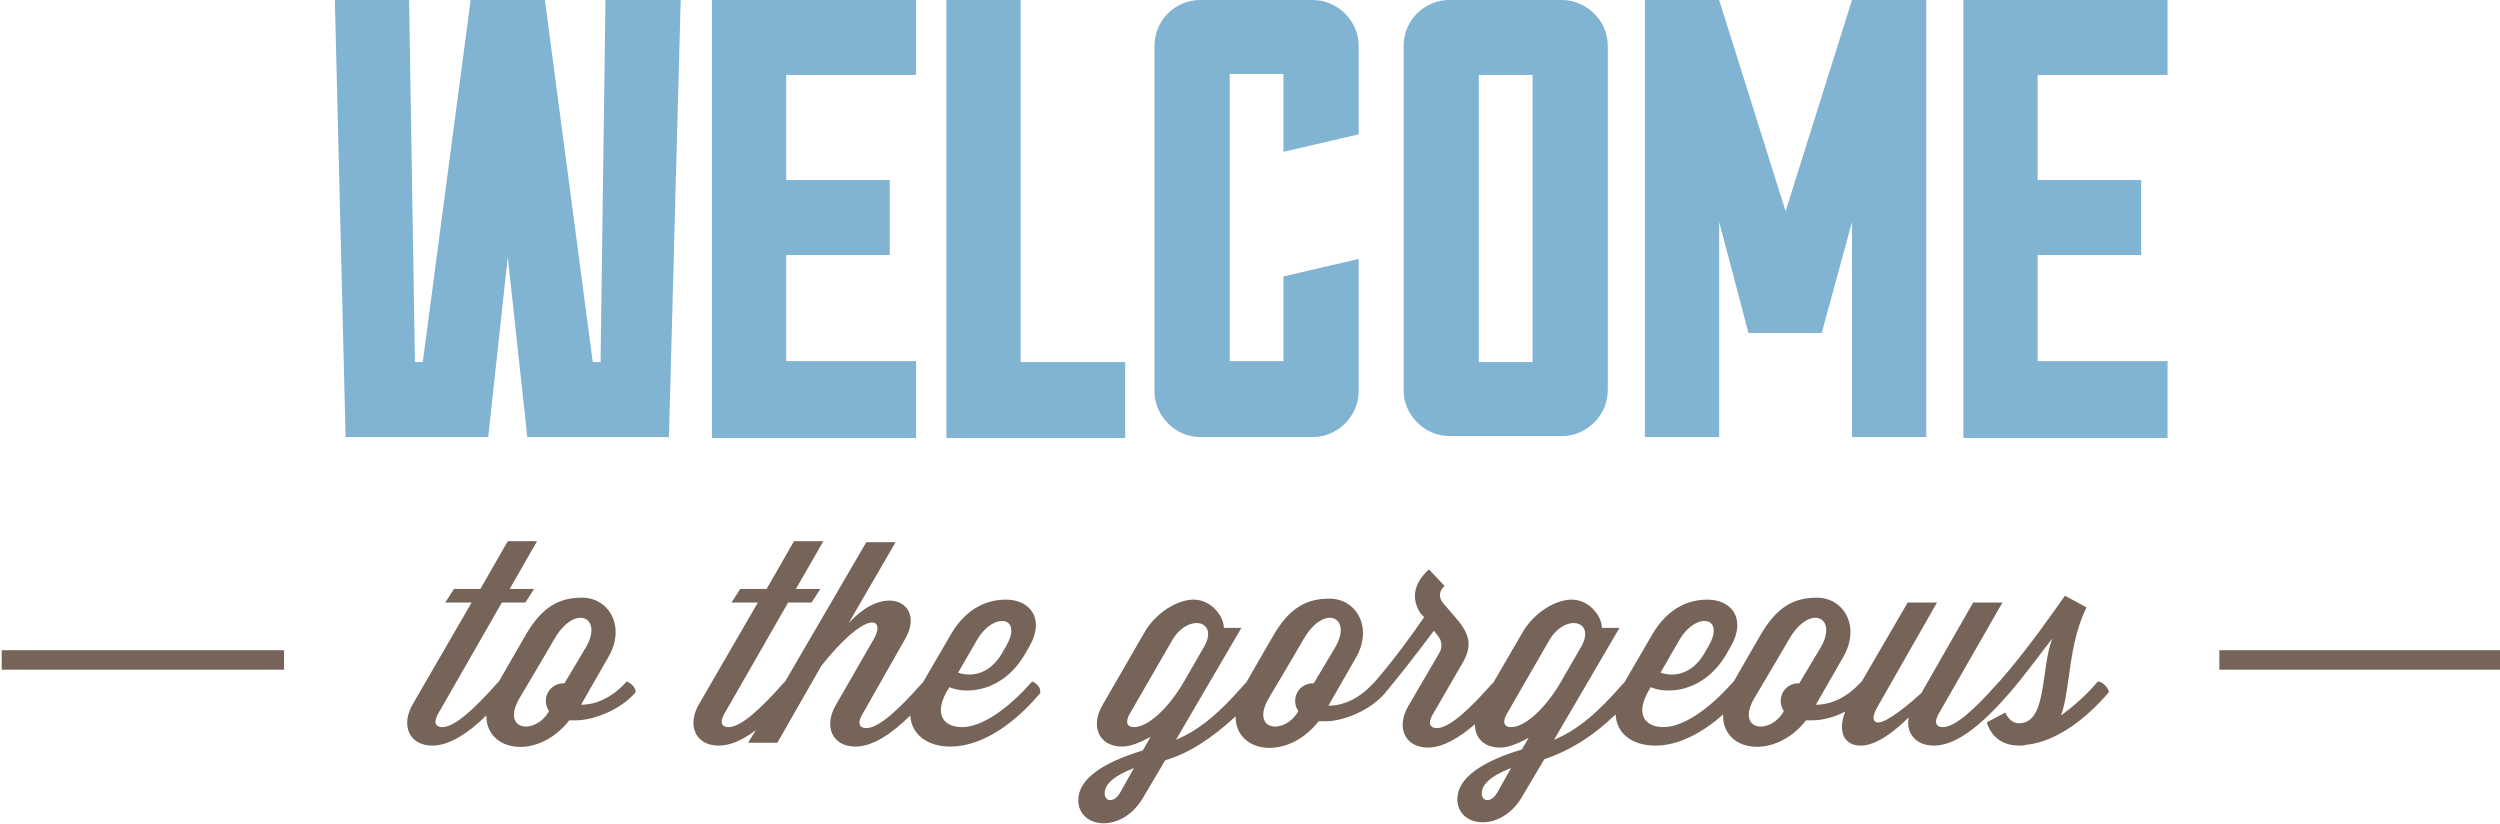
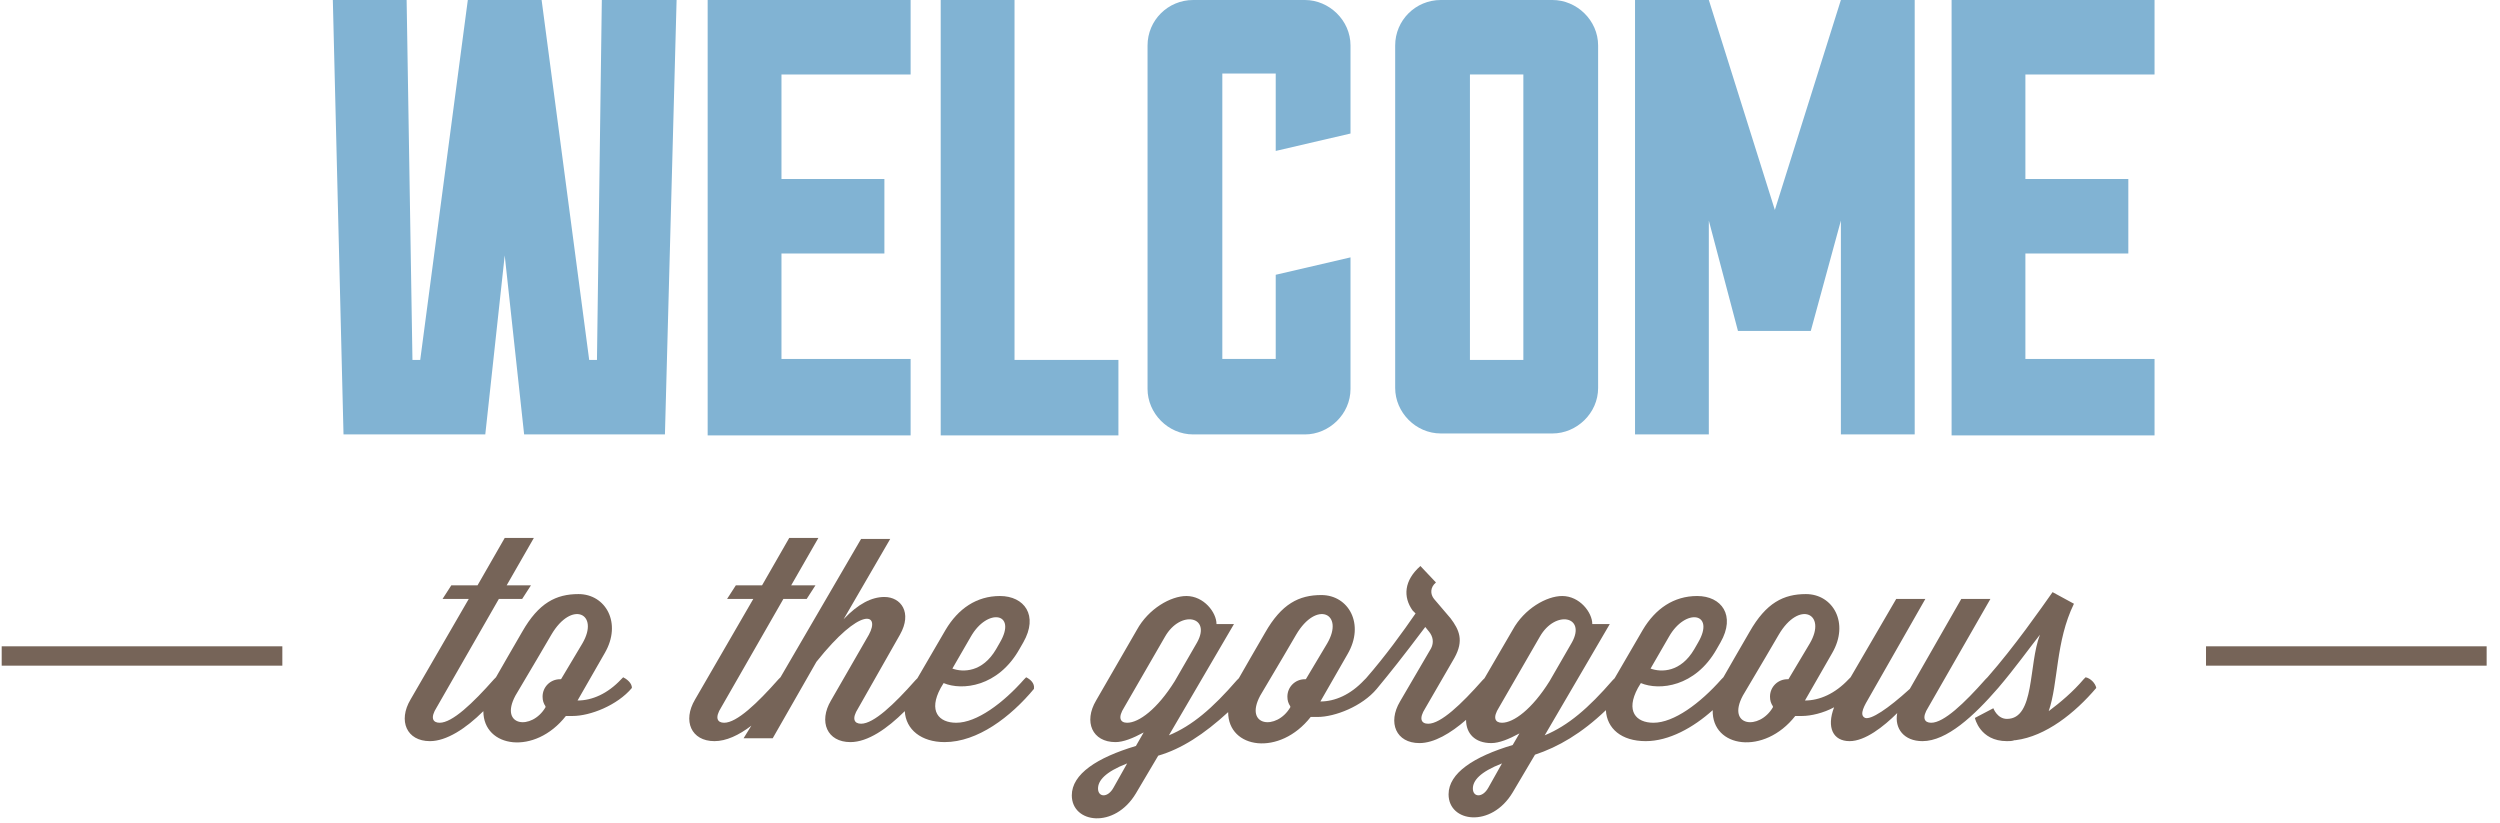
- <svg xmlns="http://www.w3.org/2000/svg" width="100%" height="100%" fill="none">
+ <svg xmlns="http://www.w3.org/2000/svg" width="158" height="52" viewBox="0 0 158 52" fill="none">
  <path d="M39.385 42.804L39.262 42.927C38.403 43.844 37.421 44.272 36.501 44.272L38.219 41.276C39.324 39.38 38.28 37.546 36.562 37.546C35.15 37.546 34.046 38.096 33.002 39.93L32.082 41.52L31.345 42.804L31.223 42.927C29.872 44.456 28.584 45.678 27.786 45.678C27.356 45.678 27.172 45.373 27.602 44.7L31.529 37.851H33.002L33.555 36.995H32.02L33.739 33.999H31.898L30.179 36.995H28.522L27.97 37.851H29.627L25.945 44.211C25.147 45.556 25.699 46.84 27.172 46.84C28.215 46.84 29.443 46.045 30.548 44.945C30.548 47.268 33.8 47.758 35.764 45.25H36.194C37.298 45.25 39.017 44.578 39.937 43.477C39.937 43.171 39.63 42.927 39.385 42.804ZM35.457 42.927H35.396C34.782 42.927 34.291 43.416 34.291 44.027C34.291 44.272 34.353 44.456 34.475 44.639V44.7C33.616 46.168 31.529 45.923 32.573 43.966L33.984 41.581L34.844 40.114C36.132 37.913 37.912 38.769 36.807 40.664L35.457 42.927Z" fill="#766458" />
  <path d="M64.854 42.804L64.731 42.926C63.381 44.455 61.724 45.678 60.435 45.678C59.331 45.678 58.656 44.944 59.453 43.477L59.637 43.171C60.803 43.66 63.074 43.416 64.424 41.031L64.67 40.603C65.652 38.891 64.731 37.668 63.197 37.668C61.724 37.668 60.558 38.463 59.76 39.808L57.98 42.865L57.858 42.988C56.508 44.516 55.219 45.739 54.421 45.739C53.991 45.739 53.807 45.434 54.237 44.761L56.876 40.114C57.674 38.707 56.937 37.729 55.894 37.729C55.096 37.729 54.237 38.157 53.316 39.135L56.262 34.06H54.421L49.327 42.804L49.204 42.926C47.854 44.455 46.565 45.678 45.768 45.678C45.338 45.678 45.154 45.373 45.584 44.7L49.511 37.851H50.984L51.536 36.995H50.002L51.721 33.999H49.879L48.161 36.995H46.504L45.952 37.851H47.609L43.926 44.211C43.129 45.556 43.681 46.84 45.154 46.84C45.89 46.84 46.688 46.473 47.486 45.862L46.995 46.657H48.836L51.598 41.826C54.421 38.279 55.648 38.768 54.912 40.114L52.518 44.272C51.721 45.617 52.273 46.901 53.746 46.901C54.85 46.901 56.078 46.045 57.183 44.944C57.244 46.106 58.226 46.901 59.699 46.901C61.785 46.901 63.872 45.311 65.345 43.538C65.406 43.171 65.1 42.926 64.854 42.804ZM61.356 40.236C62.399 38.401 64.302 38.707 63.197 40.603L62.952 41.031C62.092 42.498 60.865 42.498 60.19 42.254L61.356 40.236Z" fill="#766458" />
  <path d="M131.81 42.804L131.687 42.927C131.012 43.722 130.214 44.394 129.478 44.945C130.091 43.171 129.907 40.542 131.073 38.157L129.723 37.423C128.987 38.463 127.33 40.848 125.611 42.804L125.488 42.927C124.138 44.455 122.849 45.678 122.052 45.678C121.622 45.678 121.438 45.373 121.868 44.7L125.795 37.851H123.954L120.701 43.538C119.29 44.822 118.247 45.495 117.878 45.373C117.449 45.189 117.878 44.517 118.124 44.089L121.683 37.851H119.842L116.958 42.804L116.835 42.927C115.976 43.844 114.994 44.272 114.073 44.272L115.792 41.276C116.896 39.38 115.853 37.546 114.135 37.546C112.723 37.546 111.619 38.096 110.575 39.93L109.655 41.52L108.918 42.804L108.796 42.927C107.445 44.455 105.788 45.678 104.5 45.678C103.395 45.678 102.72 44.945 103.518 43.477L103.702 43.171C104.868 43.66 107.138 43.416 108.489 41.031L108.734 40.603C109.716 38.891 108.796 37.668 107.261 37.668C105.788 37.668 104.622 38.463 103.824 39.808L102.045 42.866L101.922 42.988C100.388 44.761 99.099 45.862 97.626 46.473L101.738 39.441H100.633C100.633 38.707 99.835 37.668 98.731 37.668C97.749 37.668 96.337 38.463 95.601 39.808L93.821 42.866L93.698 42.988C92.348 44.517 91.059 45.74 90.261 45.74C89.832 45.74 89.648 45.434 90.077 44.761L91.918 41.581C92.532 40.481 92.225 39.808 91.673 39.074L90.63 37.851C90.384 37.546 90.384 37.117 90.752 36.812L89.77 35.772C88.727 36.69 88.666 37.729 89.279 38.585L89.464 38.769C88.666 39.93 87.561 41.459 86.334 42.866L86.211 42.988C85.352 43.905 84.37 44.333 83.449 44.333L85.168 41.337C86.272 39.441 85.229 37.607 83.511 37.607C82.099 37.607 80.994 38.157 79.951 39.992L79.031 41.581L78.294 42.866L78.171 42.988C76.637 44.761 75.348 45.862 73.875 46.473L77.987 39.441H76.883C76.883 38.707 76.085 37.668 74.98 37.668C73.998 37.668 72.587 38.463 71.85 39.808L69.273 44.272C68.475 45.617 69.027 46.901 70.5 46.901C70.991 46.901 71.605 46.657 72.28 46.29L71.789 47.146C69.334 47.88 67.738 48.919 67.738 50.265C67.738 52.038 70.439 52.405 71.789 50.142L73.2 47.758C74.673 47.33 76.085 46.412 77.619 45.006C77.619 47.33 80.872 47.819 82.836 45.312H83.265C84.37 45.312 86.088 44.639 87.009 43.538C87.868 42.499 88.604 41.581 90.077 39.625L90.323 39.93C90.568 40.236 90.63 40.603 90.446 40.97L88.482 44.333C87.684 45.678 88.236 46.963 89.709 46.963C90.63 46.963 91.673 46.351 92.655 45.495C92.655 46.351 93.207 46.963 94.251 46.963C94.742 46.963 95.355 46.718 96.03 46.351L95.601 47.085C93.146 47.819 91.55 48.858 91.55 50.203C91.55 51.977 94.251 52.344 95.601 50.081L97.012 47.696C98.485 47.207 99.958 46.351 101.492 44.883C101.554 46.045 102.474 46.84 104.009 46.84C105.481 46.84 107.016 45.984 108.243 44.883C108.182 47.268 111.496 47.758 113.46 45.25H113.889C114.442 45.25 115.239 45.067 115.915 44.7C115.424 45.984 115.853 46.84 116.896 46.84C117.878 46.84 119.044 45.923 119.904 45.067C119.72 46.045 120.333 46.84 121.499 46.84C123.034 46.84 124.752 45.25 126.286 43.477C127.33 42.254 128.25 40.97 128.925 40.114C128.189 42.01 128.618 45.434 126.839 45.434C126.225 45.434 125.979 44.761 125.979 44.761L124.813 45.373C124.813 45.373 125.12 46.84 126.839 46.84C127.023 46.84 127.145 46.84 127.33 46.779H127.391C129.293 46.535 131.135 45.067 132.485 43.477C132.423 43.171 132.117 42.866 131.81 42.804ZM105.481 40.236C106.525 38.402 108.427 38.707 107.323 40.603L107.077 41.031C106.218 42.499 104.991 42.499 104.315 42.254L105.481 40.236ZM70.377 49.775C70.009 50.448 69.395 50.387 69.395 49.837C69.395 49.347 69.825 48.797 71.236 48.247L70.377 49.775ZM71.236 45.678C70.807 45.678 70.623 45.373 71.052 44.7L73.63 40.236C74.612 38.524 76.576 38.952 75.655 40.603L74.244 43.049C73.139 44.822 71.973 45.678 71.236 45.678ZM82.529 42.927H82.467C81.854 42.927 81.363 43.416 81.363 44.027C81.363 44.272 81.424 44.456 81.547 44.639V44.7C80.688 46.168 78.601 45.923 79.644 43.966L81.056 41.581L81.915 40.114C83.204 37.913 84.984 38.769 83.879 40.664L82.529 42.927ZM94.067 49.775C93.698 50.448 93.085 50.387 93.085 49.837C93.085 49.347 93.514 48.797 94.926 48.247L94.067 49.775ZM94.926 45.678C94.496 45.678 94.312 45.373 94.742 44.7L97.319 40.236C98.301 38.524 100.265 38.952 99.344 40.603L97.933 43.049C96.828 44.822 95.662 45.678 94.926 45.678ZM113.03 42.927H112.969C112.355 42.927 111.864 43.416 111.864 44.027C111.864 44.272 111.925 44.456 112.048 44.639V44.7C111.189 46.168 109.102 45.923 110.146 43.966L111.557 41.581L112.416 40.114C113.705 37.913 115.485 38.769 114.38 40.664L113.03 42.927Z" fill="#766458" />
  <path d="M17.844 40.847H0.107V42.07H17.844V40.847Z" fill="#766458" />
  <path d="M157.156 40.847H139.42V42.07H157.156V40.847Z" fill="#766458" />
  <path d="M38.035 0H42.761L42.024 27.456H33.125L31.898 16.143L30.67 27.456H21.71L21.035 0H25.699L26.067 22.747H26.558L29.566 0H34.23L37.237 22.747H37.728L38.035 0Z" fill="#81B3D3" />
  <path d="M57.551 22.747V27.517H44.724V0H57.551V4.708H49.389V11.313H55.894V16.021H49.389V22.686H57.551V22.747Z" fill="#81B3D3" />
  <path d="M70.684 22.747V27.517H59.453V0H64.118V22.747H70.684Z" fill="#81B3D3" />
  <path d="M80.626 17.366L85.352 16.266V24.582C85.352 26.172 84.002 27.456 82.468 27.456H75.41C73.814 27.456 72.525 26.111 72.525 24.582V2.874C72.525 1.284 73.814 0 75.41 0H82.468C84.002 0 85.352 1.284 85.352 2.874V8.439L80.626 9.539V4.647H77.251V22.686H80.626V17.366Z" fill="#81B3D3" />
  <path d="M98.117 0C99.651 0 101.001 1.284 101.001 2.874V24.521C101.001 26.111 99.651 27.395 98.117 27.395H91.059C89.464 27.395 88.175 26.05 88.175 24.521V2.874C88.175 1.284 89.464 0 91.059 0H98.117ZM96.276 4.708H92.9V22.747H96.276V4.708Z" fill="#81B3D3" />
  <path d="M116.344 0H121.009V27.456H116.344V13.942L114.442 20.913H109.839L107.998 13.942V27.456H103.334V0H107.998L112.171 13.269L116.344 0Z" fill="#81B3D3" />
  <path d="M136.167 22.747V27.517H123.341V0H136.167V4.708H128.005V11.313H134.51V16.021H128.005V22.686H136.167V22.747Z" fill="#81B3D3" />
</svg>
